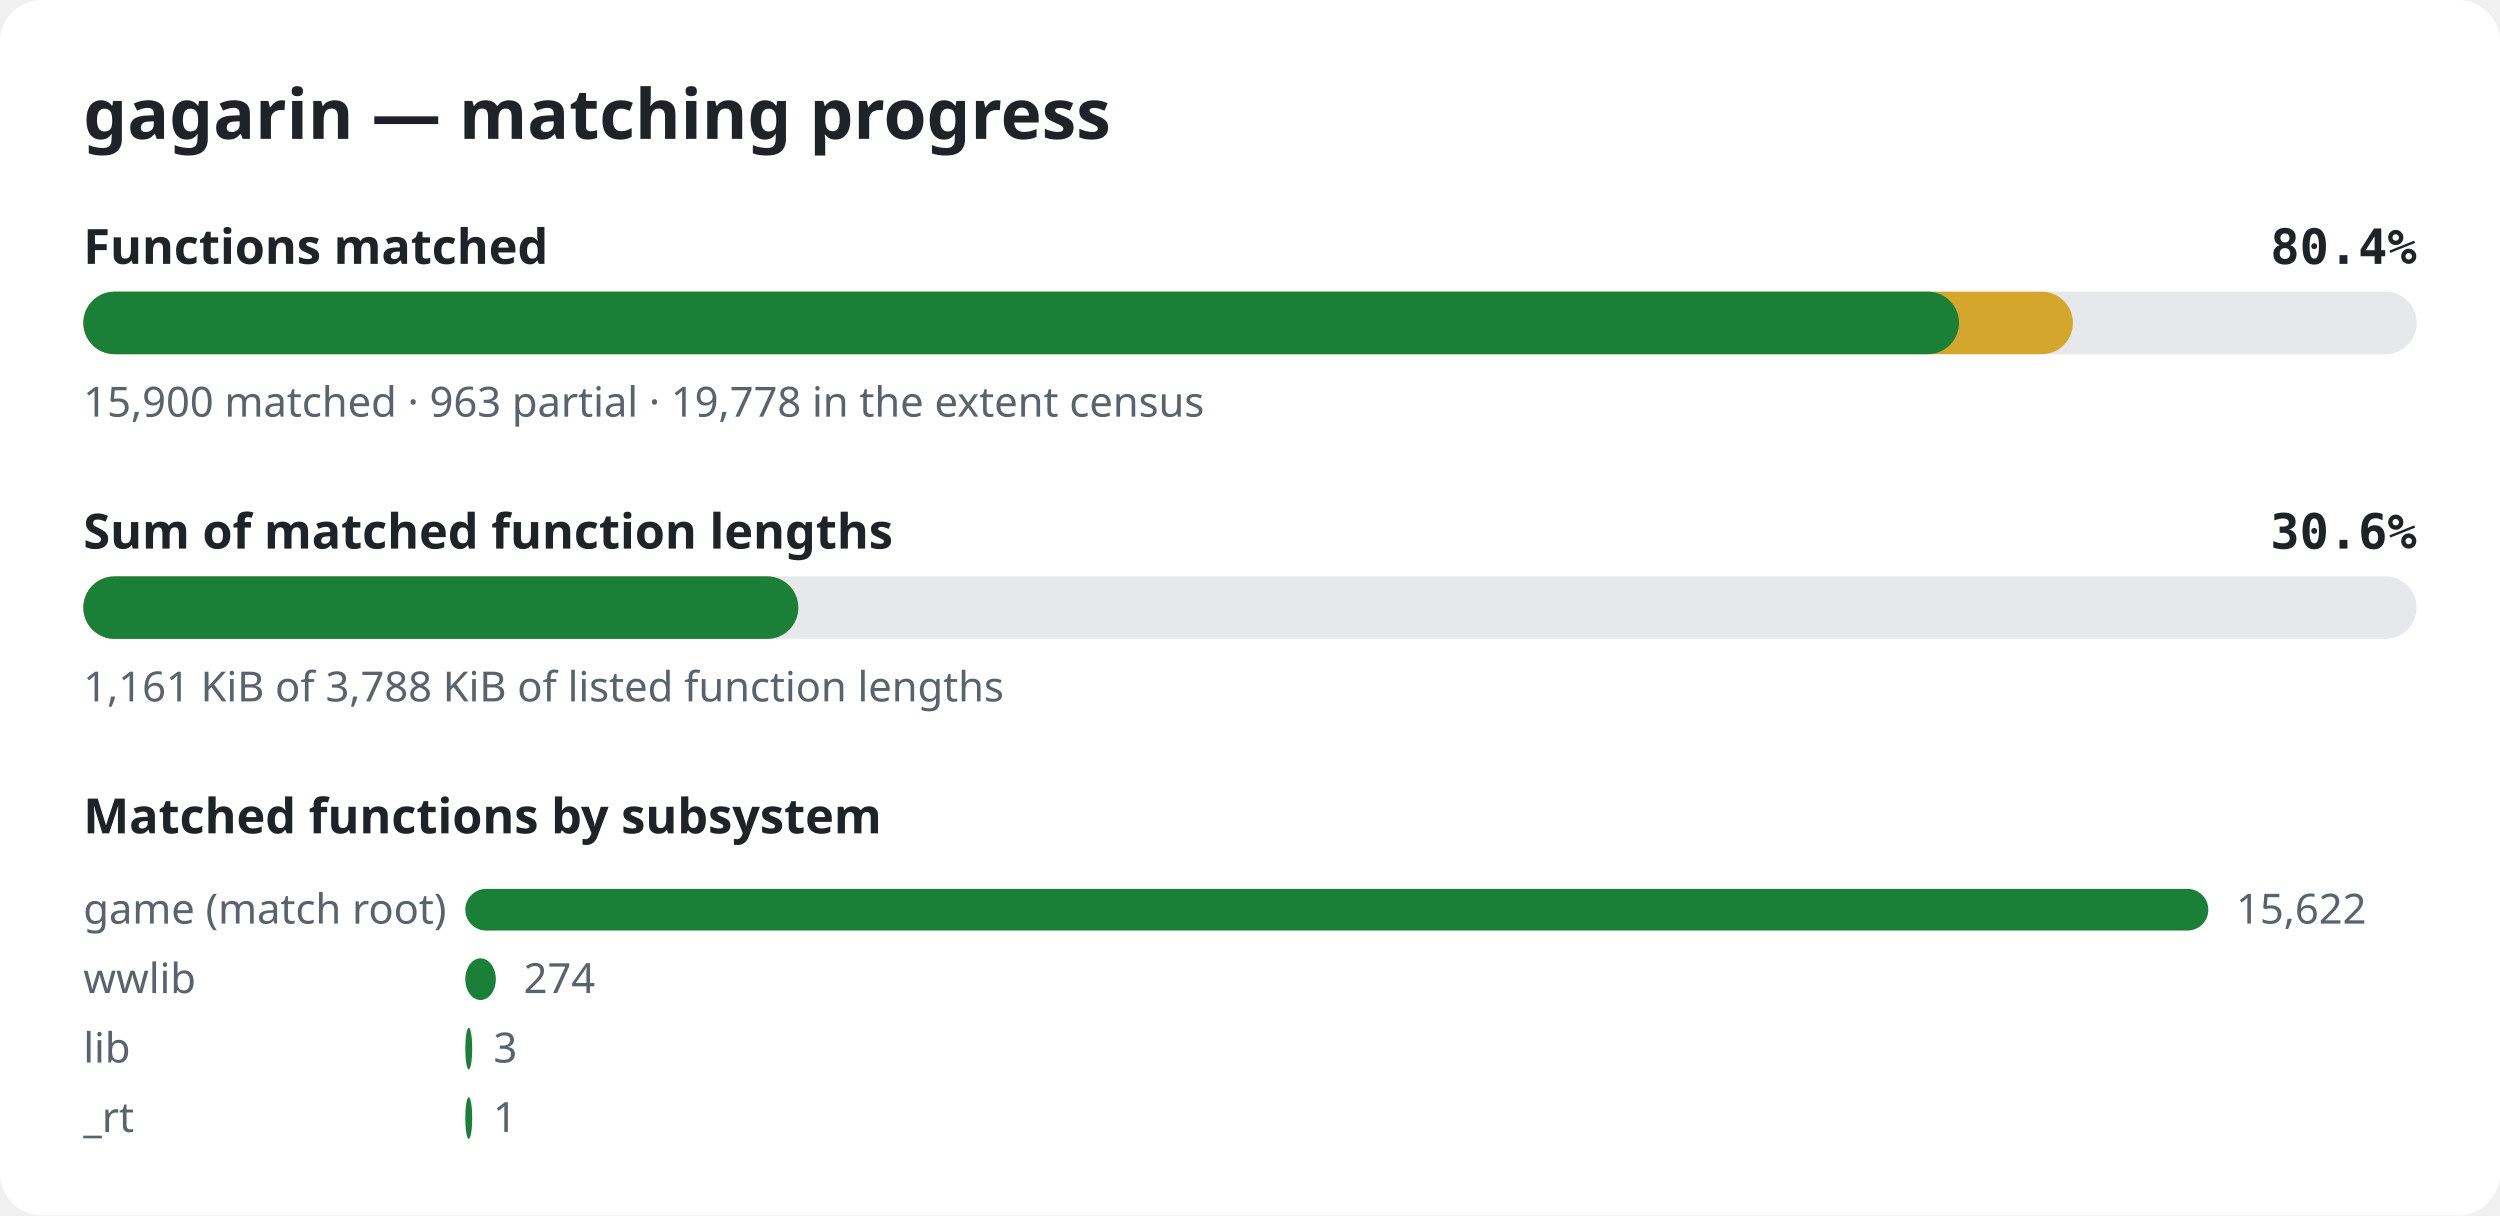
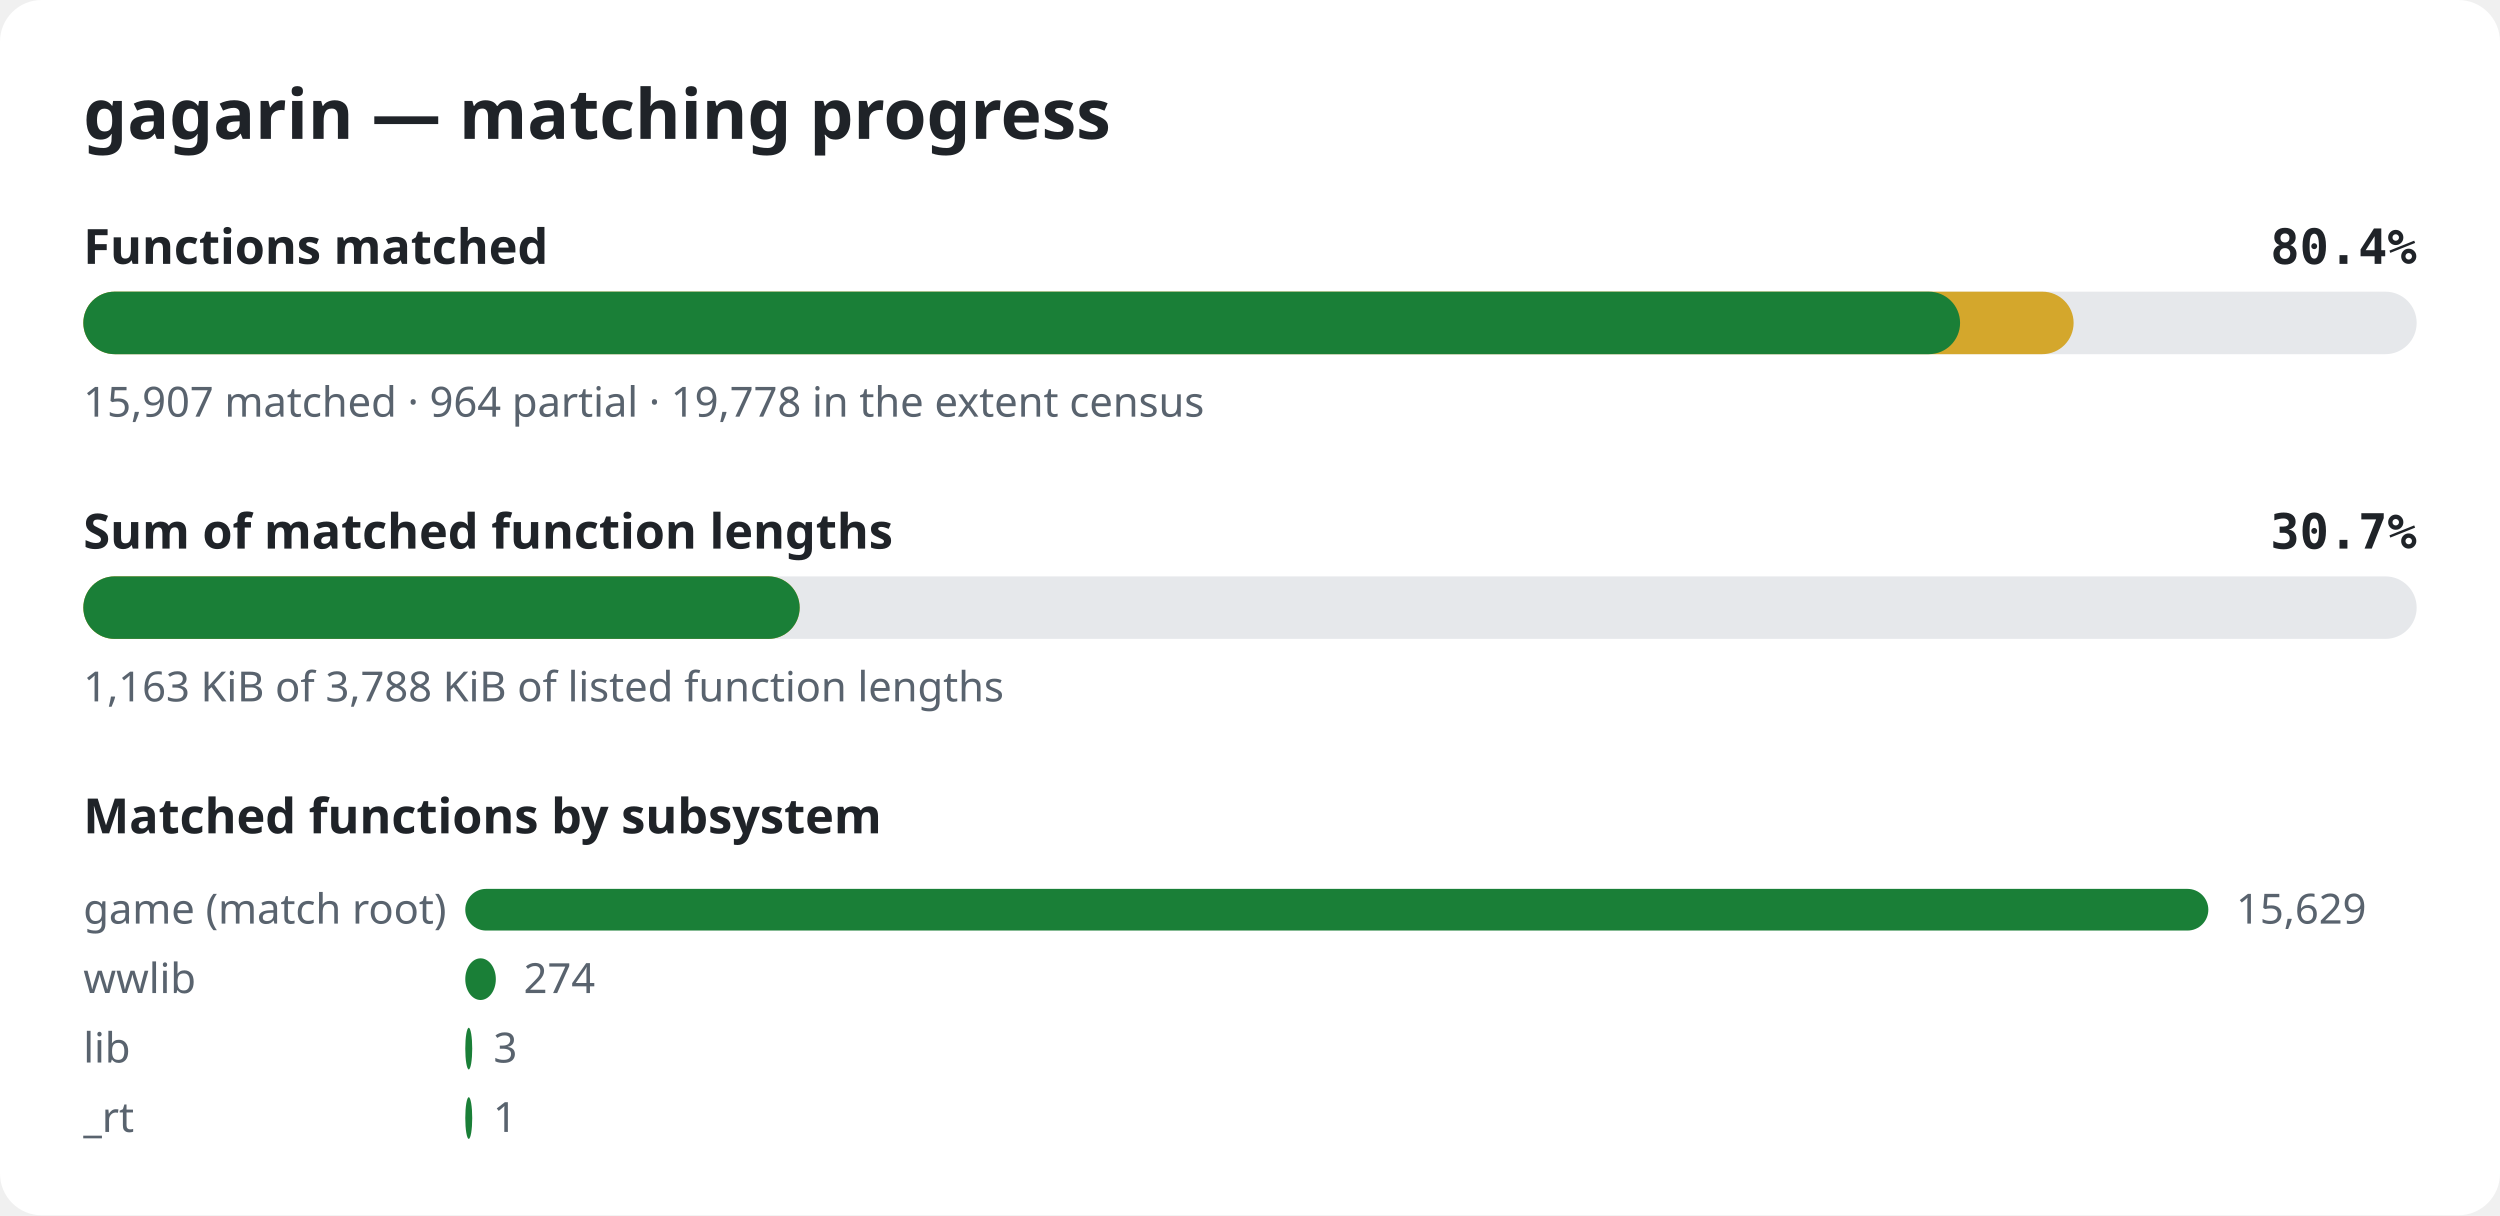
<svg xmlns="http://www.w3.org/2000/svg" width="720" height="350" viewBox="0 0 720 350" role="img" aria-label="gagarin matching progress">
  <style>.bg{fill:#ffffff}.title{font:600 20px sans-serif;fill:#1f2328}.label{font:600 14px sans-serif;fill:#1f2328}.pct{font:600 14px monospace;fill:#1f2328}.note{font:12px sans-serif;fill:#59636e}.track{fill:#e6e8eb}.done{fill:#1a7f37}.partial{fill:#d4a72c}@media (prefers-color-scheme: dark){.bg{fill:#0d1117}.title,.label,.pct{fill:#e6edf3}.note{fill:#9198a1}.track{fill:#262c36}.done{fill:#3fb950}.partial{fill:#d29922}}</style>
  <rect width="720" height="350" rx="12" class="bg" />
  <text x="24" y="40" class="title">gagarin — matching progress</text>
  <text x="24" y="76" class="label">Functions matched</text>
  <text x="696" y="76" class="pct" text-anchor="end">80.4%</text>
  <rect x="24" y="84" width="672" height="18" rx="9" class="track" />
-   <rect x="24" y="84" width="573.0" height="18" rx="9" class="partial" />
-   <rect x="24" y="84" width="540.2" height="18" rx="9" class="done" />
-   <text x="24" y="120" class="note">15,900 matched · 963 partial · 19,778 in the extent census</text>
+   <rect x="24" y="84" width="573.2" height="18" rx="9" class="partial" />
+   <rect x="24" y="84" width="540.5" height="18" rx="9" class="done" />
+   <text x="24" y="120" class="note">15,907 matched · 964 partial · 19,778 in the extent census</text>
  <text x="24" y="158" class="label">Sum of matched function lengths</text>
-   <text x="696" y="158" class="pct" text-anchor="end">30.6%</text>
+   <text x="696" y="158" class="pct" text-anchor="end">30.7%</text>
  <rect x="24" y="166" width="672" height="18" rx="9" class="track" />
-   <rect x="24" y="166" width="205.9" height="18" rx="9" class="partial" />
-   <rect x="24" y="166" width="205.9" height="18" rx="9" class="done" />
-   <text x="24" y="202" class="note">1,161 KiB of 3,788 KiB of listed function lengths</text>
+   <rect x="24" y="166" width="206.3" height="18" rx="9" class="partial" />
+   <rect x="24" y="166" width="206.3" height="18" rx="9" class="done" />
+   <text x="24" y="202" class="note">1,163 KiB of 3,788 KiB of listed function lengths</text>
  <text x="24" y="240" class="label">Matched functions by subsystem</text>
  <text x="24" y="266" class="note">game (match root)</text>
  <rect x="134" y="256" width="502.0" height="12" rx="6" class="done" />
-   <text x="644.0" y="266" class="note">15,622</text>
+   <text x="644.0" y="266" class="note">15,629</text>
  <text x="24" y="286" class="note">wwlib</text>
  <rect x="134" y="276" width="8.8" height="12" rx="6" class="done" />
  <text x="150.8" y="286" class="note">274</text>
  <text x="24" y="306" class="note">lib</text>
  <rect x="134" y="296" width="2.0" height="12" rx="6" class="done" />
  <text x="142.1" y="306" class="note">3</text>
  <text x="24" y="326" class="note">_rt</text>
  <rect x="134" y="316" width="2.0" height="12" rx="6" class="done" />
  <text x="142.0" y="326" class="note">1</text>
</svg>
